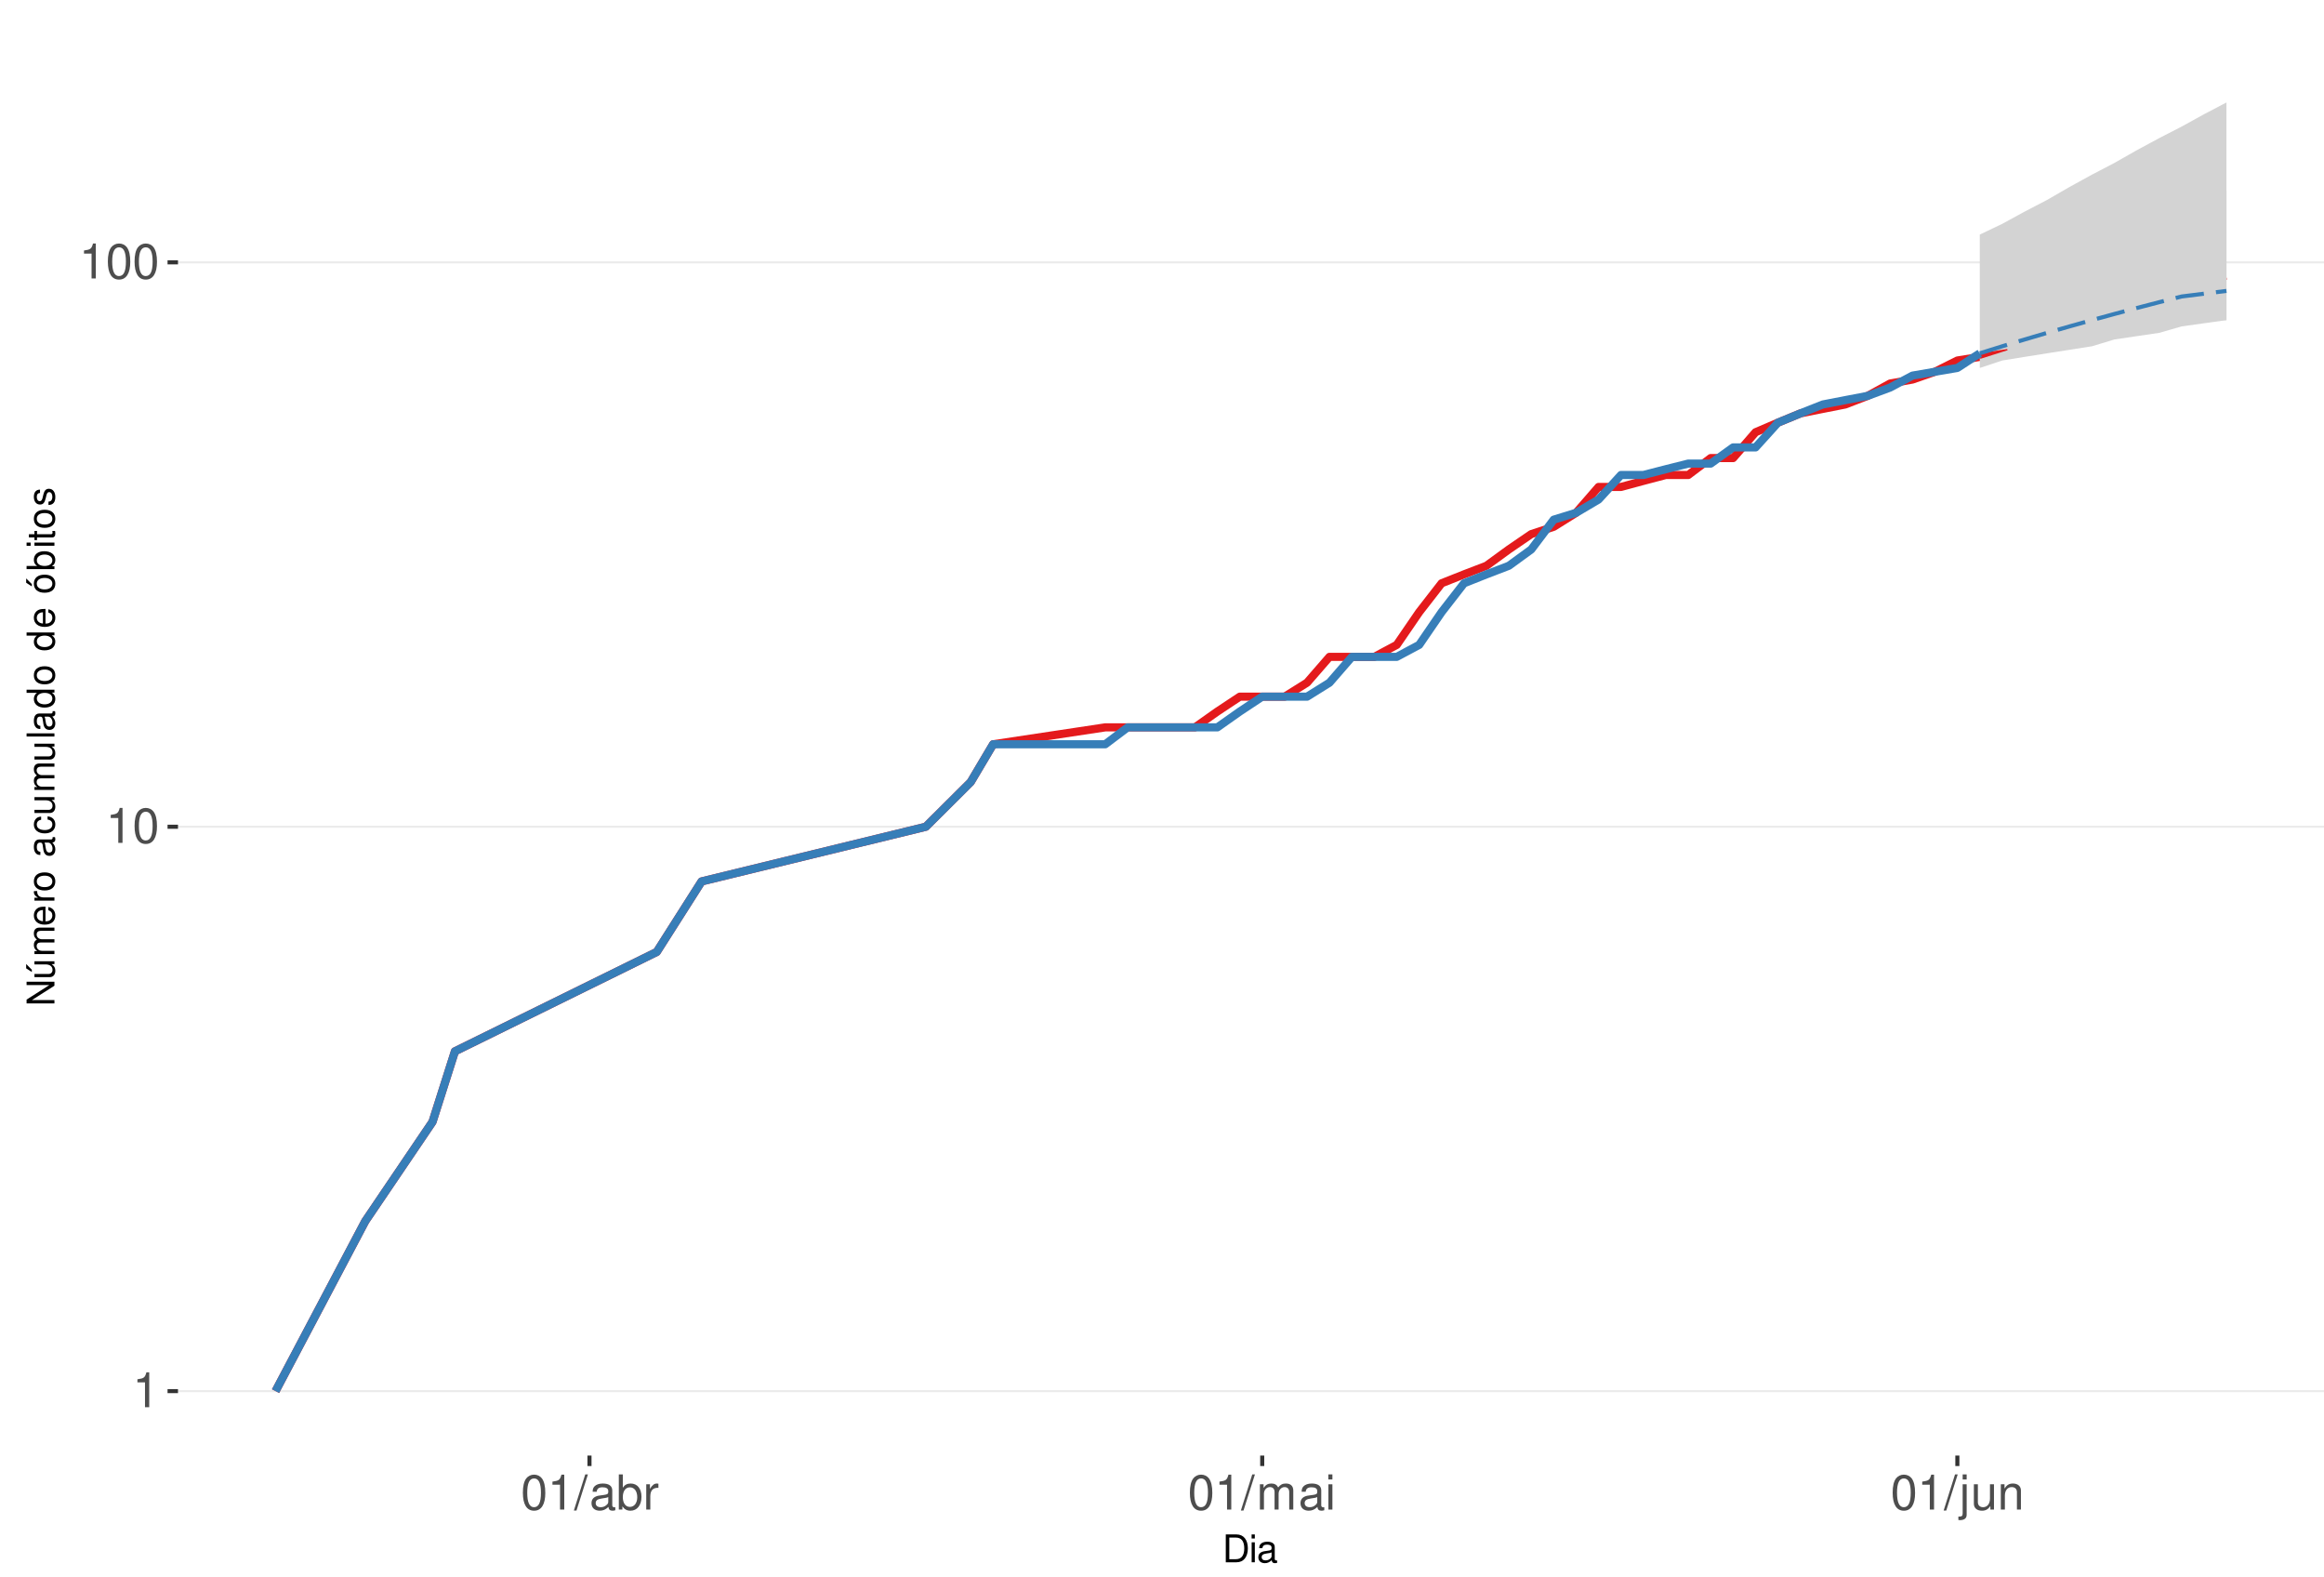
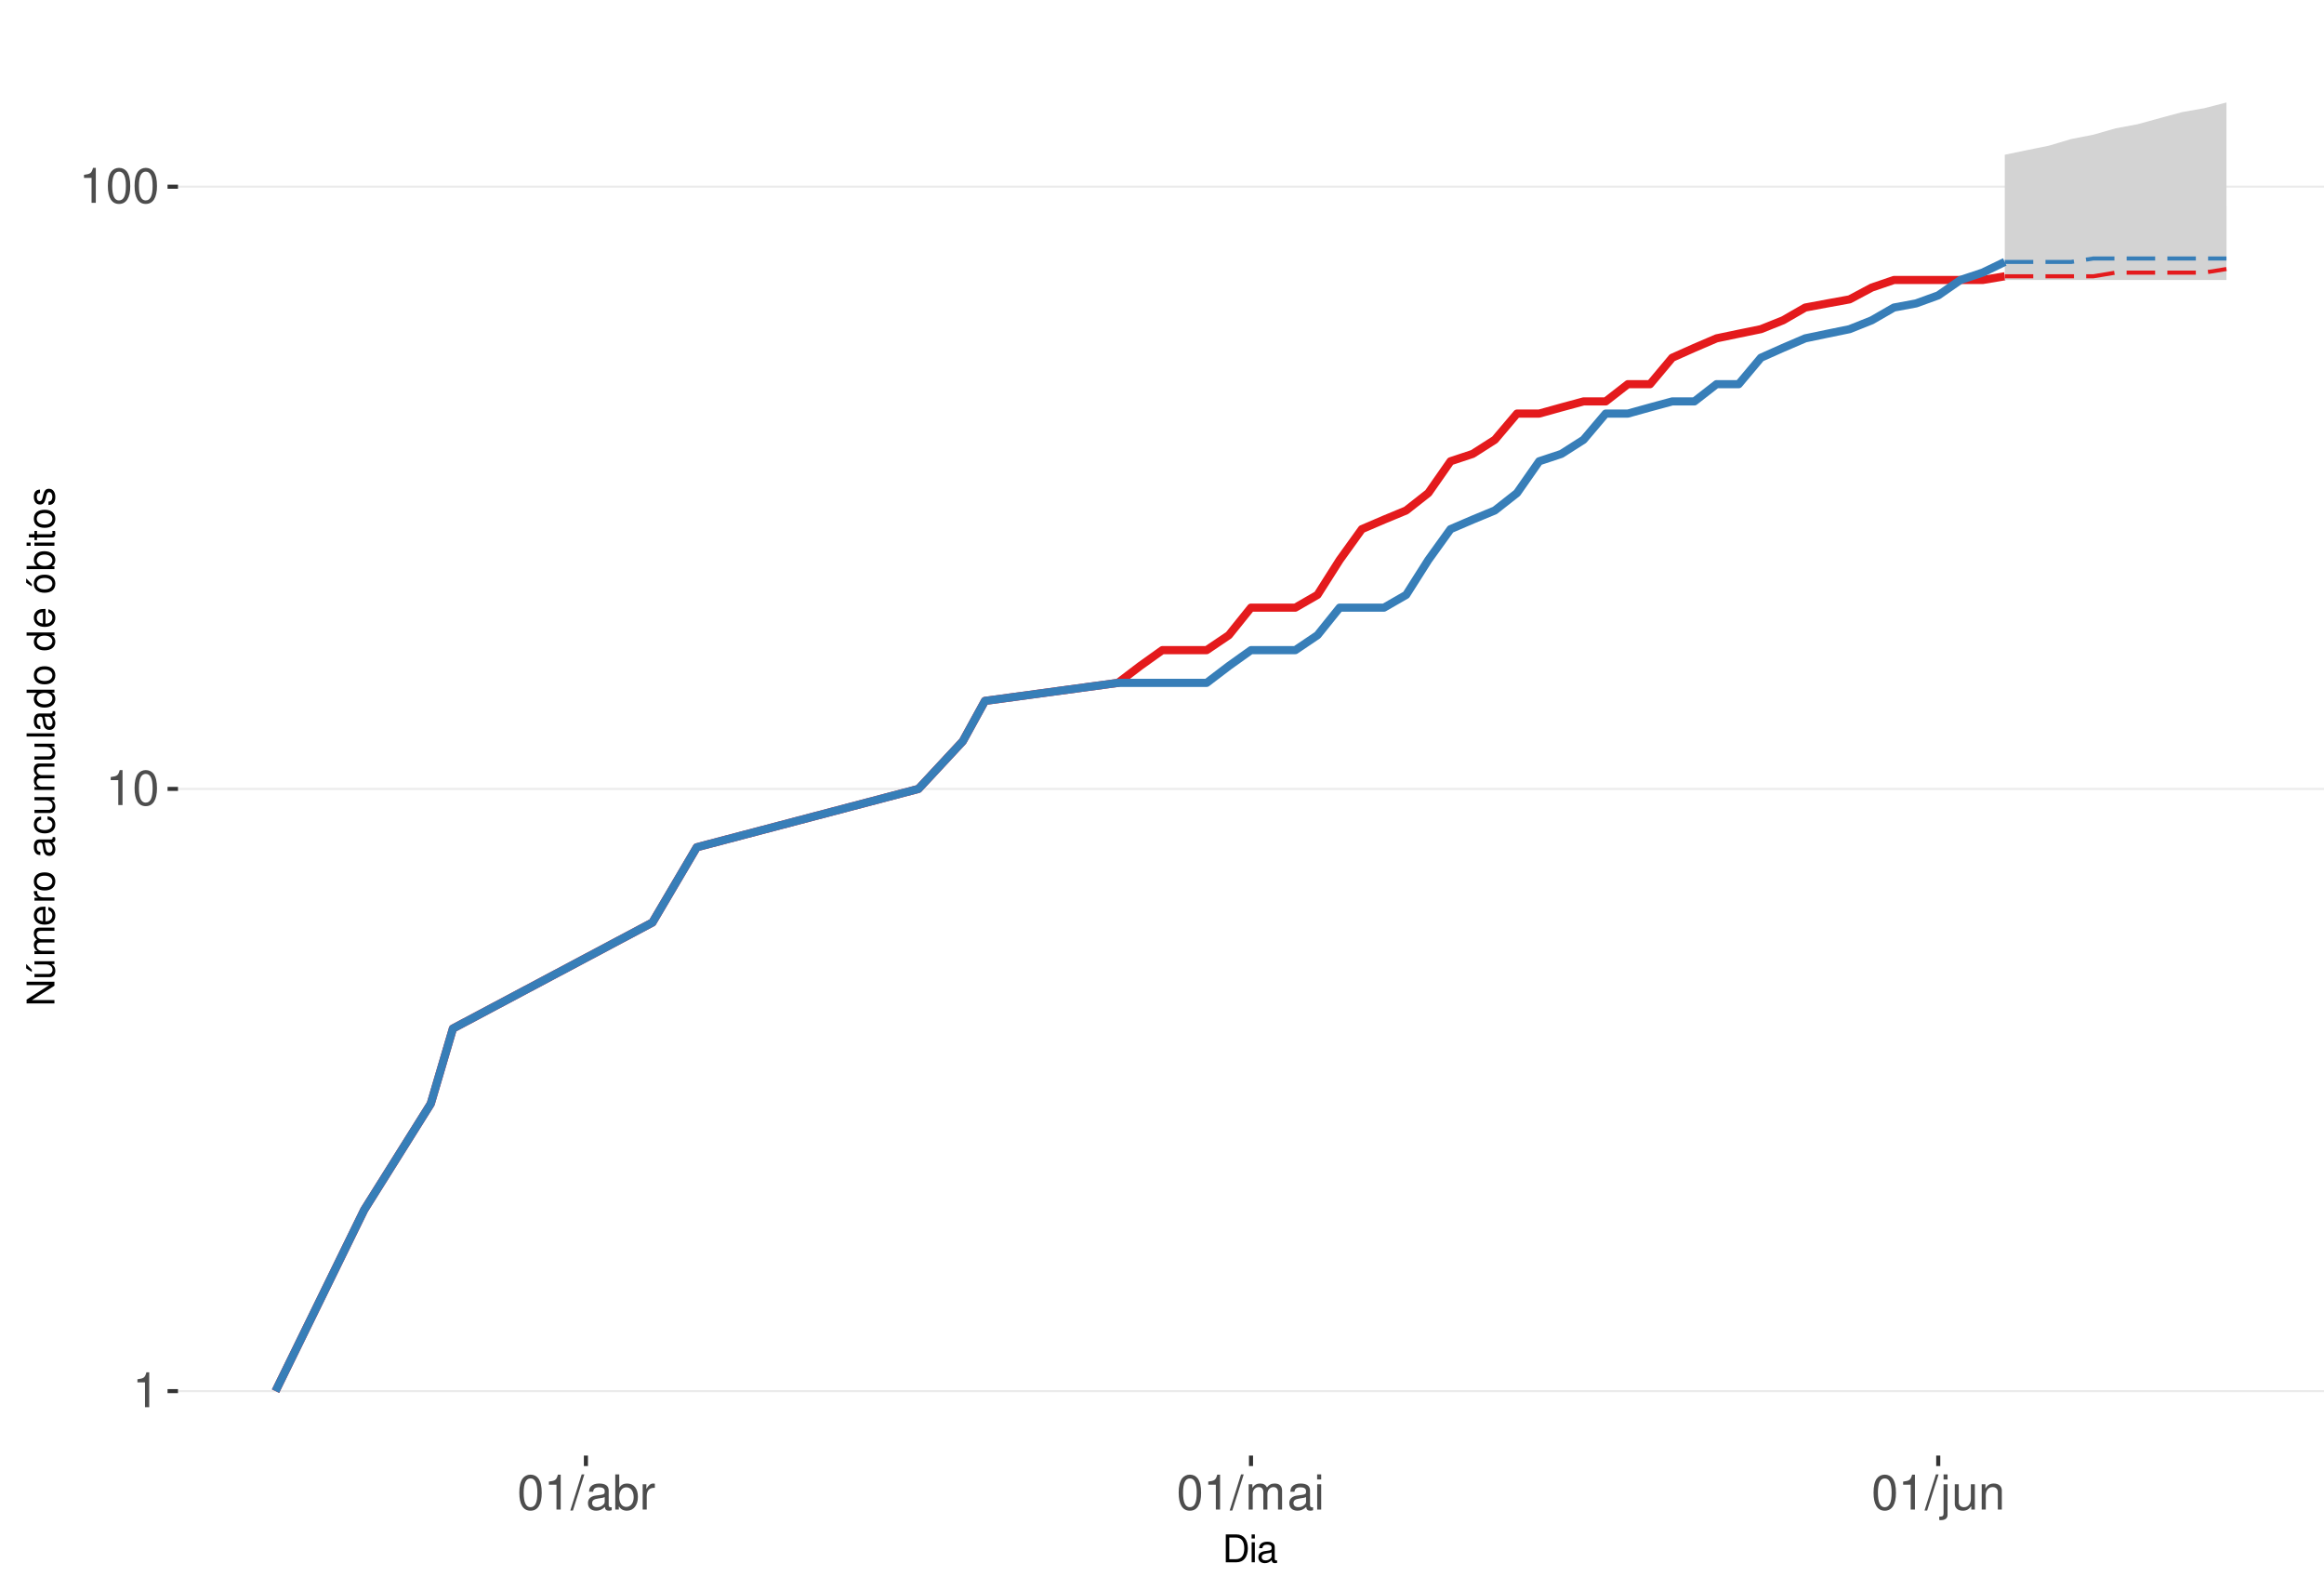
<svg xmlns="http://www.w3.org/2000/svg" xmlns:xlink="http://www.w3.org/1999/xlink" width="609pt" height="413pt" viewBox="0 0 609 413" version="1.1">
  <defs>
    <g>
      <symbol overflow="visible" id="glyph0-0">
        <path style="stroke:none;" d="" />
      </symbol>
      <symbol overflow="visible" id="glyph0-1">
        <path style="stroke:none;" d="M 3.281 -6.516 L 3.281 0 L 4.391 0 L 4.391 -9.156 L 3.656 -9.156 C 3.266 -7.75 3.016 -7.562 1.297 -7.328 L 1.297 -6.516 Z M 3.281 -6.516 " />
      </symbol>
      <symbol overflow="visible" id="glyph0-2">
        <path style="stroke:none;" d="M 3.484 -9.156 C 2.641 -9.156 1.891 -8.766 1.422 -8.156 C 0.828 -7.344 0.547 -6.125 0.547 -4.422 C 0.547 -1.344 1.562 0.297 3.484 0.297 C 5.375 0.297 6.422 -1.344 6.422 -4.359 C 6.422 -6.125 6.141 -7.312 5.547 -8.156 C 5.078 -8.781 4.328 -9.156 3.484 -9.156 Z M 3.484 -8.156 C 4.688 -8.156 5.281 -6.938 5.281 -4.453 C 5.281 -1.844 4.703 -0.625 3.453 -0.625 C 2.281 -0.625 1.688 -1.891 1.688 -4.422 C 1.688 -6.938 2.281 -8.156 3.484 -8.156 Z M 3.484 -8.156 " />
      </symbol>
      <symbol overflow="visible" id="glyph0-3">
        <path style="stroke:none;" d="M 2.891 -9.219 L -0.094 0.25 L 0.594 0.25 L 3.594 -9.219 Z M 2.891 -9.219 " />
      </symbol>
      <symbol overflow="visible" id="glyph0-4">
        <path style="stroke:none;" d="M 6.766 -0.625 C 6.656 -0.594 6.609 -0.594 6.547 -0.594 C 6.172 -0.594 5.969 -0.781 5.969 -1.109 L 5.969 -5.016 C 5.969 -6.188 5.109 -6.828 3.484 -6.828 C 2.5 -6.828 1.734 -6.547 1.281 -6.047 C 0.969 -5.703 0.844 -5.328 0.828 -4.672 L 1.891 -4.672 C 1.969 -5.484 2.453 -5.844 3.438 -5.844 C 4.406 -5.844 4.922 -5.5 4.922 -4.859 L 4.922 -4.578 C 4.906 -4.125 4.688 -3.969 3.828 -3.844 C 2.328 -3.656 2.094 -3.609 1.703 -3.438 C 0.922 -3.109 0.531 -2.531 0.531 -1.672 C 0.531 -0.469 1.359 0.297 2.703 0.297 C 3.547 0.297 4.219 0 4.969 -0.688 C 5.031 0 5.359 0.297 6.047 0.297 C 6.281 0.297 6.422 0.266 6.766 0.172 Z M 4.922 -2.094 C 4.922 -1.734 4.828 -1.516 4.5 -1.234 C 4.078 -0.828 3.562 -0.625 2.938 -0.625 C 2.109 -0.625 1.625 -1.031 1.625 -1.703 C 1.625 -2.391 2.094 -2.75 3.234 -2.906 C 4.359 -3.062 4.562 -3.109 4.922 -3.281 Z M 4.922 -2.094 " />
      </symbol>
      <symbol overflow="visible" id="glyph0-5">
        <path style="stroke:none;" d="M 0.688 -9.219 L 0.688 0 L 1.625 0 L 1.625 -0.844 C 2.141 -0.078 2.812 0.297 3.734 0.297 C 5.484 0.297 6.625 -1.141 6.625 -3.344 C 6.625 -5.5 5.547 -6.828 3.781 -6.828 C 2.875 -6.828 2.234 -6.484 1.734 -5.734 L 1.734 -9.219 Z M 3.578 -5.828 C 4.766 -5.828 5.516 -4.812 5.516 -3.234 C 5.516 -1.719 4.734 -0.703 3.578 -0.703 C 2.453 -0.703 1.734 -1.703 1.734 -3.266 C 1.734 -4.828 2.453 -5.828 3.578 -5.828 Z M 3.578 -5.828 " />
      </symbol>
      <symbol overflow="visible" id="glyph0-6">
        <path style="stroke:none;" d="M 0.875 -6.625 L 0.875 0 L 1.938 0 L 1.938 -3.438 C 1.953 -5.031 2.609 -5.75 4.062 -5.703 L 4.062 -6.781 C 3.891 -6.812 3.781 -6.828 3.656 -6.828 C 2.969 -6.828 2.453 -6.422 1.844 -5.422 L 1.844 -6.625 Z M 0.875 -6.625 " />
      </symbol>
      <symbol overflow="visible" id="glyph0-7">
        <path style="stroke:none;" d="M 0.891 -6.625 L 0.891 0 L 1.953 0 L 1.953 -4.156 C 1.953 -5.125 2.641 -5.891 3.5 -5.891 C 4.297 -5.891 4.734 -5.422 4.734 -4.562 L 4.734 0 L 5.797 0 L 5.797 -4.156 C 5.797 -5.125 6.5 -5.891 7.359 -5.891 C 8.125 -5.891 8.578 -5.406 8.578 -4.562 L 8.578 0 L 9.641 0 L 9.641 -4.969 C 9.641 -6.156 8.953 -6.828 7.719 -6.828 C 6.828 -6.828 6.297 -6.562 5.688 -5.812 C 5.297 -6.516 4.766 -6.828 3.891 -6.828 C 3.016 -6.828 2.422 -6.5 1.859 -5.688 L 1.859 -6.625 Z M 0.891 -6.625 " />
      </symbol>
      <symbol overflow="visible" id="glyph0-8">
        <path style="stroke:none;" d="M 1.891 -6.625 L 0.844 -6.625 L 0.844 0 L 1.891 0 Z M 1.891 -9.219 L 0.828 -9.219 L 0.828 -7.891 L 1.891 -7.891 Z M 1.891 -9.219 " />
      </symbol>
      <symbol overflow="visible" id="glyph0-9">
        <path style="stroke:none;" d="M 0.891 -6.625 L 0.891 0.969 C 0.891 1.625 0.688 1.828 0.031 1.828 C -0.047 1.828 -0.094 1.828 -0.234 1.828 L -0.234 2.719 C -0.094 2.75 -0.031 2.766 0.125 2.766 C 1.312 2.766 1.938 2.297 1.938 1.375 L 1.938 -6.625 Z M 1.938 -9.219 L 0.891 -9.219 L 0.891 -7.891 L 1.938 -7.891 Z M 1.938 -9.219 " />
      </symbol>
      <symbol overflow="visible" id="glyph0-10">
        <path style="stroke:none;" d="M 6.094 0 L 6.094 -6.625 L 5.047 -6.625 L 5.047 -2.875 C 5.047 -1.516 4.344 -0.625 3.234 -0.625 C 2.406 -0.625 1.875 -1.141 1.875 -1.938 L 1.875 -6.625 L 0.828 -6.625 L 0.828 -1.516 C 0.828 -0.422 1.641 0.297 2.938 0.297 C 3.906 0.297 4.531 -0.047 5.156 -0.922 L 5.156 0 Z M 6.094 0 " />
      </symbol>
      <symbol overflow="visible" id="glyph0-11">
        <path style="stroke:none;" d="M 0.891 -6.625 L 0.891 0 L 1.953 0 L 1.953 -3.656 C 1.953 -5.016 2.656 -5.891 3.75 -5.891 C 4.578 -5.891 5.109 -5.391 5.109 -4.594 L 5.109 0 L 6.156 0 L 6.156 -5.016 C 6.156 -6.109 5.344 -6.828 4.062 -6.828 C 3.078 -6.828 2.438 -6.438 1.859 -5.516 L 1.859 -6.625 Z M 0.891 -6.625 " />
      </symbol>
      <symbol overflow="visible" id="glyph1-0">
        <path style="stroke:none;" d="" />
      </symbol>
      <symbol overflow="visible" id="glyph1-1">
        <path style="stroke:none;" d="M 0.891 0 L 3.703 0 C 5.547 0 6.672 -1.375 6.672 -3.656 C 6.672 -5.906 5.547 -7.297 3.703 -7.297 L 0.891 -7.297 Z M 1.812 -0.812 L 1.812 -6.469 L 3.547 -6.469 C 4.984 -6.469 5.734 -5.5 5.734 -3.641 C 5.734 -1.797 4.984 -0.812 3.547 -0.812 Z M 1.812 -0.812 " />
      </symbol>
      <symbol overflow="visible" id="glyph1-2">
        <path style="stroke:none;" d="M 1.5 -5.234 L 0.672 -5.234 L 0.672 0 L 1.5 0 Z M 1.5 -7.297 L 0.656 -7.297 L 0.656 -6.234 L 1.5 -6.234 Z M 1.5 -7.297 " />
      </symbol>
      <symbol overflow="visible" id="glyph1-3">
        <path style="stroke:none;" d="M 5.344 -0.484 C 5.266 -0.469 5.219 -0.469 5.172 -0.469 C 4.875 -0.469 4.719 -0.625 4.719 -0.875 L 4.719 -3.953 C 4.719 -4.891 4.047 -5.391 2.75 -5.391 C 1.984 -5.391 1.375 -5.172 1.016 -4.781 C 0.766 -4.516 0.672 -4.203 0.656 -3.688 L 1.484 -3.688 C 1.562 -4.328 1.938 -4.625 2.719 -4.625 C 3.484 -4.625 3.891 -4.344 3.891 -3.844 L 3.891 -3.625 C 3.875 -3.266 3.703 -3.125 3.016 -3.047 C 1.844 -2.891 1.656 -2.844 1.344 -2.719 C 0.734 -2.453 0.422 -2 0.422 -1.312 C 0.422 -0.375 1.078 0.234 2.141 0.234 C 2.797 0.234 3.328 0 3.922 -0.547 C 3.984 0 4.234 0.234 4.781 0.234 C 4.953 0.234 5.062 0.203 5.344 0.141 Z M 3.891 -1.656 C 3.891 -1.375 3.812 -1.203 3.562 -0.969 C 3.219 -0.656 2.812 -0.5 2.312 -0.5 C 1.672 -0.5 1.297 -0.812 1.297 -1.344 C 1.297 -1.891 1.656 -2.172 2.547 -2.297 C 3.438 -2.422 3.609 -2.453 3.891 -2.594 Z M 3.891 -1.656 " />
      </symbol>
      <symbol overflow="visible" id="glyph2-0">
        <path style="stroke:none;" d="" />
      </symbol>
      <symbol overflow="visible" id="glyph2-1">
        <path style="stroke:none;" d="M -7.297 -6.453 L -7.297 -5.578 L -1.328 -5.578 L -7.297 -1.766 L -7.297 -0.766 L 0 -0.766 L 0 -1.641 L -5.906 -1.641 L 0 -5.406 L 0 -6.453 Z M -7.297 -6.453 " />
      </symbol>
      <symbol overflow="visible" id="glyph2-2">
        <path style="stroke:none;" d="M 0 -4.812 L -5.234 -4.812 L -5.234 -3.984 L -2.266 -3.984 C -1.203 -3.984 -0.5 -3.438 -0.5 -2.562 C -0.5 -1.906 -0.906 -1.484 -1.531 -1.484 L -5.234 -1.484 L -5.234 -0.656 L -1.203 -0.656 C -0.328 -0.656 0.234 -1.297 0.234 -2.312 C 0.234 -3.094 -0.047 -3.578 -0.734 -4.062 L 0 -4.062 Z M -7.406 -2.953 L -5.922 -2 L -5.922 -2.594 L -7.406 -4.094 Z M -7.406 -2.953 " />
      </symbol>
      <symbol overflow="visible" id="glyph2-3">
        <path style="stroke:none;" d="M -5.234 -0.703 L 0 -0.703 L 0 -1.547 L -3.297 -1.547 C -4.047 -1.547 -4.656 -2.094 -4.656 -2.766 C -4.656 -3.391 -4.281 -3.734 -3.609 -3.734 L 0 -3.734 L 0 -4.578 L -3.297 -4.578 C -4.047 -4.578 -4.656 -5.125 -4.656 -5.812 C -4.656 -6.422 -4.266 -6.781 -3.609 -6.781 L 0 -6.781 L 0 -7.625 L -3.938 -7.625 C -4.875 -7.625 -5.391 -7.078 -5.391 -6.094 C -5.391 -5.406 -5.188 -4.984 -4.594 -4.484 C -5.156 -4.188 -5.391 -3.766 -5.391 -3.078 C -5.391 -2.375 -5.125 -1.906 -4.5 -1.469 L -5.234 -1.469 Z M -5.234 -0.703 " />
      </symbol>
      <symbol overflow="visible" id="glyph2-4">
        <path style="stroke:none;" d="M -2.344 -5.125 C -3.141 -5.125 -3.625 -5.062 -4.016 -4.922 C -4.875 -4.578 -5.391 -3.781 -5.391 -2.797 C -5.391 -1.344 -4.281 -0.406 -2.547 -0.406 C -0.812 -0.406 0.234 -1.297 0.234 -2.781 C 0.234 -3.984 -0.453 -4.812 -1.594 -5.016 L -1.594 -4.188 C -0.906 -3.953 -0.547 -3.484 -0.547 -2.812 C -0.547 -2.281 -0.781 -1.828 -1.219 -1.547 C -1.516 -1.344 -1.812 -1.281 -2.344 -1.266 Z M -3.016 -1.297 C -3.984 -1.359 -4.625 -1.953 -4.625 -2.797 C -4.625 -3.641 -3.953 -4.234 -3.016 -4.234 Z M -3.016 -1.297 " />
      </symbol>
      <symbol overflow="visible" id="glyph2-5">
        <path style="stroke:none;" d="M -5.234 -0.688 L 0 -0.688 L 0 -1.531 L -2.719 -1.531 C -3.984 -1.547 -4.547 -2.062 -4.516 -3.203 L -5.359 -3.203 C -5.375 -3.062 -5.391 -2.984 -5.391 -2.891 C -5.391 -2.344 -5.062 -1.938 -4.297 -1.453 L -5.234 -1.453 Z M -5.234 -0.688 " />
      </symbol>
      <symbol overflow="visible" id="glyph2-6">
        <path style="stroke:none;" d="M -5.391 -2.719 C -5.391 -1.234 -4.344 -0.359 -2.578 -0.359 C -0.812 -0.359 0.234 -1.234 0.234 -2.734 C 0.234 -4.203 -0.812 -5.094 -2.547 -5.094 C -4.359 -5.094 -5.391 -4.234 -5.391 -2.719 Z M -4.625 -2.734 C -4.625 -3.672 -3.844 -4.234 -2.547 -4.234 C -1.312 -4.234 -0.547 -3.656 -0.547 -2.734 C -0.547 -1.797 -1.312 -1.234 -2.578 -1.234 C -3.844 -1.234 -4.625 -1.797 -4.625 -2.734 Z M -4.625 -2.734 " />
      </symbol>
      <symbol overflow="visible" id="glyph2-7">
        <path style="stroke:none;" d="" />
      </symbol>
      <symbol overflow="visible" id="glyph2-8">
        <path style="stroke:none;" d="M -0.484 -5.344 C -0.469 -5.266 -0.469 -5.219 -0.469 -5.172 C -0.469 -4.875 -0.625 -4.719 -0.875 -4.719 L -3.953 -4.719 C -4.891 -4.719 -5.391 -4.047 -5.391 -2.75 C -5.391 -1.984 -5.172 -1.375 -4.781 -1.016 C -4.516 -0.766 -4.203 -0.672 -3.688 -0.656 L -3.688 -1.484 C -4.328 -1.562 -4.625 -1.938 -4.625 -2.719 C -4.625 -3.484 -4.344 -3.891 -3.844 -3.891 L -3.625 -3.891 C -3.266 -3.875 -3.125 -3.703 -3.047 -3.016 C -2.891 -1.844 -2.844 -1.656 -2.719 -1.344 C -2.453 -0.734 -2 -0.422 -1.312 -0.422 C -0.375 -0.422 0.234 -1.078 0.234 -2.141 C 0.234 -2.797 0 -3.328 -0.547 -3.922 C 0 -3.984 0.234 -4.234 0.234 -4.781 C 0.234 -4.953 0.203 -5.062 0.141 -5.344 Z M -1.656 -3.891 C -1.375 -3.891 -1.203 -3.812 -0.969 -3.562 C -0.656 -3.219 -0.5 -2.812 -0.5 -2.312 C -0.5 -1.672 -0.812 -1.297 -1.344 -1.297 C -1.891 -1.297 -2.172 -1.656 -2.297 -2.547 C -2.422 -3.438 -2.453 -3.609 -2.594 -3.891 Z M -1.656 -3.891 " />
      </symbol>
      <symbol overflow="visible" id="glyph2-9">
        <path style="stroke:none;" d="M -3.484 -4.703 C -3.984 -4.672 -4.312 -4.562 -4.609 -4.359 C -5.094 -4 -5.391 -3.375 -5.391 -2.641 C -5.391 -1.219 -4.266 -0.312 -2.531 -0.312 C -0.844 -0.312 0.234 -1.203 0.234 -2.625 C 0.234 -3.875 -0.516 -4.672 -1.797 -4.766 L -1.797 -3.938 C -0.953 -3.797 -0.547 -3.359 -0.547 -2.656 C -0.547 -1.734 -1.297 -1.188 -2.531 -1.188 C -3.844 -1.188 -4.625 -1.719 -4.625 -2.625 C -4.625 -3.328 -4.203 -3.766 -3.484 -3.875 Z M -3.484 -4.703 " />
      </symbol>
      <symbol overflow="visible" id="glyph2-10">
        <path style="stroke:none;" d="M 0 -4.812 L -5.234 -4.812 L -5.234 -3.984 L -2.266 -3.984 C -1.203 -3.984 -0.5 -3.438 -0.5 -2.562 C -0.5 -1.906 -0.906 -1.484 -1.531 -1.484 L -5.234 -1.484 L -5.234 -0.656 L -1.203 -0.656 C -0.328 -0.656 0.234 -1.297 0.234 -2.312 C 0.234 -3.094 -0.047 -3.578 -0.734 -4.062 L 0 -4.062 Z M 0 -4.812 " />
      </symbol>
      <symbol overflow="visible" id="glyph2-11">
        <path style="stroke:none;" d="M -7.297 -1.516 L -7.297 -0.688 L 0 -0.688 L 0 -1.516 Z M -7.297 -1.516 " />
      </symbol>
      <symbol overflow="visible" id="glyph2-12">
        <path style="stroke:none;" d="M -7.297 -4.953 L -7.297 -4.125 L -4.578 -4.125 C -5.109 -3.766 -5.391 -3.203 -5.391 -2.516 C -5.391 -1.156 -4.297 -0.266 -2.625 -0.266 C -0.859 -0.266 0.234 -1.125 0.234 -2.547 C 0.234 -3.266 -0.047 -3.766 -0.688 -4.203 L 0 -4.203 L 0 -4.953 Z M -4.609 -2.656 C -4.609 -3.547 -3.812 -4.125 -2.562 -4.125 C -1.344 -4.125 -0.547 -3.547 -0.547 -2.656 C -0.547 -1.734 -1.359 -1.125 -2.578 -1.125 C -3.797 -1.125 -4.609 -1.734 -4.609 -2.656 Z M -4.609 -2.656 " />
      </symbol>
      <symbol overflow="visible" id="glyph2-13">
        <path style="stroke:none;" d="M -5.391 -2.719 C -5.391 -1.234 -4.344 -0.359 -2.578 -0.359 C -0.812 -0.359 0.234 -1.234 0.234 -2.734 C 0.234 -4.203 -0.812 -5.094 -2.547 -5.094 C -4.359 -5.094 -5.391 -4.234 -5.391 -2.719 Z M -4.625 -2.734 C -4.625 -3.672 -3.844 -4.234 -2.547 -4.234 C -1.312 -4.234 -0.547 -3.656 -0.547 -2.734 C -0.547 -1.797 -1.312 -1.234 -2.578 -1.234 C -3.844 -1.234 -4.625 -1.797 -4.625 -2.734 Z M -7.406 -2.984 L -5.922 -2.016 L -5.922 -2.625 L -7.406 -4.109 Z M -7.406 -2.984 " />
      </symbol>
      <symbol overflow="visible" id="glyph2-14">
        <path style="stroke:none;" d="M -7.297 -0.547 L 0 -0.547 L 0 -1.297 L -0.672 -1.297 C -0.062 -1.688 0.234 -2.219 0.234 -2.953 C 0.234 -4.328 -0.906 -5.234 -2.641 -5.234 C -4.344 -5.234 -5.391 -4.375 -5.391 -2.984 C -5.391 -2.266 -5.125 -1.766 -4.531 -1.375 L -7.297 -1.375 Z M -4.609 -2.828 C -4.609 -3.766 -3.797 -4.359 -2.547 -4.359 C -1.359 -4.359 -0.547 -3.734 -0.547 -2.828 C -0.547 -1.938 -1.344 -1.375 -2.578 -1.375 C -3.812 -1.375 -4.609 -1.938 -4.609 -2.828 Z M -4.609 -2.828 " />
      </symbol>
      <symbol overflow="visible" id="glyph2-15">
        <path style="stroke:none;" d="M -5.234 -1.5 L -5.234 -0.672 L 0 -0.672 L 0 -1.5 Z M -7.297 -1.5 L -7.297 -0.656 L -6.234 -0.656 L -6.234 -1.5 Z M -7.297 -1.5 " />
      </symbol>
      <symbol overflow="visible" id="glyph2-16">
        <path style="stroke:none;" d="M -5.234 -2.547 L -5.234 -1.688 L -6.688 -1.688 L -6.688 -0.844 L -5.234 -0.844 L -5.234 -0.141 L -4.562 -0.141 L -4.562 -0.844 L -0.594 -0.844 C -0.062 -0.844 0.234 -1.203 0.234 -1.859 C 0.234 -2.078 0.203 -2.266 0.156 -2.547 L -0.547 -2.547 C -0.516 -2.422 -0.5 -2.312 -0.5 -2.141 C -0.5 -1.781 -0.594 -1.688 -0.969 -1.688 L -4.562 -1.688 L -4.562 -2.547 Z M -5.234 -2.547 " />
      </symbol>
      <symbol overflow="visible" id="glyph2-17">
        <path style="stroke:none;" d="M -3.781 -4.375 C -4.812 -4.375 -5.391 -3.688 -5.391 -2.484 C -5.391 -1.266 -4.766 -0.469 -3.797 -0.469 C -2.969 -0.469 -2.578 -0.891 -2.281 -2.125 L -2.094 -2.906 C -1.953 -3.484 -1.734 -3.719 -1.375 -3.719 C -0.875 -3.719 -0.547 -3.234 -0.547 -2.5 C -0.547 -2.047 -0.672 -1.672 -0.891 -1.453 C -1.047 -1.328 -1.188 -1.266 -1.562 -1.219 L -1.562 -0.344 C -0.344 -0.375 0.234 -1.062 0.234 -2.438 C 0.234 -3.75 -0.422 -4.594 -1.438 -4.594 C -2.203 -4.594 -2.641 -4.156 -2.891 -3.109 L -3.078 -2.312 C -3.234 -1.625 -3.453 -1.344 -3.828 -1.344 C -4.312 -1.344 -4.625 -1.766 -4.625 -2.453 C -4.625 -3.125 -4.328 -3.484 -3.781 -3.5 Z M -3.781 -4.375 " />
      </symbol>
    </g>
    <clipPath id="clip1">
      <path d="M 46.645 9.961 L 609 9.961 L 609 381.328 L 46.645 381.328 Z M 46.645 9.961 " />
    </clipPath>
    <clipPath id="clip2">
      <path d="M 46.645 364 L 609 364 L 609 365 L 46.645 365 Z M 46.645 364 " />
    </clipPath>
    <clipPath id="clip3">
-       <path d="M 46.645 216 L 609 216 L 609 217 L 46.645 217 Z M 46.645 216 " />
+       <path d="M 46.645 206 L 609 206 L 609 207 L 46.645 207 Z M 46.645 206 " />
    </clipPath>
    <clipPath id="clip4">
-       <path d="M 46.645 68 L 609 68 L 609 69 L 46.645 69 Z M 46.645 68 " />
+       <path d="M 46.645 48 L 609 48 L 609 50 L 46.645 50 Z M 46.645 48 " />
    </clipPath>
  </defs>
  <g id="surface245">
    <rect x="0" y="0" width="609" height="413" style="fill:rgb(100%,100%,100%);fill-opacity:1;stroke:none;" />
    <rect x="0" y="0" width="609" height="413" style="fill:rgb(100%,100%,100%);fill-opacity:1;stroke:none;" />
    <path style="fill:none;stroke-width:1.067;stroke-linecap:round;stroke-linejoin:round;stroke:rgb(100%,100%,100%);stroke-opacity:1;stroke-miterlimit:10;" d="M 0 413 L 609 413 L 609 0 L 0 0 Z M 0 413 " />
    <g clip-path="url(#clip1)" clip-rule="nonzero">
      <path style=" stroke:none;fill-rule:nonzero;fill:rgb(100%,100%,100%);fill-opacity:1;" d="M 46.645 381.328 L 609 381.328 L 609 9.961 L 46.645 9.961 Z M 46.645 381.328 " />
    </g>
    <g clip-path="url(#clip2)" clip-rule="nonzero">
      <path style="fill:none;stroke-width:0.533;stroke-linecap:butt;stroke-linejoin:round;stroke:rgb(92.157%,92.157%,92.157%);stroke-opacity:1;stroke-miterlimit:10;" d="M 46.645 364.449 L 609 364.449 " />
    </g>
    <g clip-path="url(#clip3)" clip-rule="nonzero">
-       <path style="fill:none;stroke-width:0.533;stroke-linecap:butt;stroke-linejoin:round;stroke:rgb(92.157%,92.157%,92.157%);stroke-opacity:1;stroke-miterlimit:10;" d="M 46.645 216.59 L 609 216.59 " />
+       <path style="fill:none;stroke-width:0.533;stroke-linecap:butt;stroke-linejoin:round;stroke:rgb(92.157%,92.157%,92.157%);stroke-opacity:1;stroke-miterlimit:10;" d="M 46.645 206.68 L 609 206.68 " />
    </g>
    <g clip-path="url(#clip4)" clip-rule="nonzero">
-       <path style="fill:none;stroke-width:0.533;stroke-linecap:butt;stroke-linejoin:round;stroke:rgb(92.157%,92.157%,92.157%);stroke-opacity:1;stroke-miterlimit:10;" d="M 46.645 68.73 L 609 68.73 " />
-     </g>
-     <path style="fill:none;stroke-width:2.134;stroke-linecap:butt;stroke-linejoin:round;stroke:rgb(89.412%,10.196%,10.98%);stroke-opacity:1;stroke-miterlimit:10;" d="M 72.207 364.449 L 95.711 319.938 L 113.34 293.902 L 119.215 275.43 L 172.102 249.391 L 183.855 230.918 L 242.617 216.59 L 254.371 204.883 L 260.246 194.984 L 289.629 190.555 L 313.133 190.555 L 319.008 186.41 L 324.883 182.516 L 336.637 182.516 L 342.512 178.848 L 348.391 172.082 L 360.141 172.082 L 366.02 168.945 L 371.895 160.371 L 377.77 152.809 L 383.648 150.473 L 389.523 148.219 L 395.398 143.938 L 401.273 139.922 L 407.152 138.008 L 413.027 134.336 L 418.902 127.57 L 424.781 127.57 L 430.656 125.984 L 436.531 124.438 L 442.41 124.438 L 448.285 120.008 L 454.16 120.008 L 460.039 113.242 L 465.914 110.723 L 471.789 108.301 L 477.668 107.121 L 483.543 105.965 L 489.418 103.711 L 495.297 100.473 L 501.172 99.43 L 507.047 97.391 L 512.922 94.449 L 518.801 93.496 " />
-     <path style=" stroke:none;fill-rule:nonzero;fill:rgb(82.745%,82.745%,82.745%);fill-opacity:1;" d="M 518.801 61.453 L 524.676 58.648 L 530.551 55.438 L 536.43 52.379 L 542.305 48.988 L 548.18 45.762 L 554.059 42.695 L 559.934 39.359 L 565.809 36.188 L 571.688 33.164 L 577.562 29.926 L 583.438 26.844 L 583.438 83.867 L 577.562 84.688 L 571.688 85.516 L 565.809 87.203 L 559.934 88.066 L 554.059 88.941 L 548.18 90.723 L 542.305 91.637 L 536.43 92.559 L 530.551 93.496 L 524.676 94.449 L 518.801 96.395 Z M 518.801 61.453 " />
-     <path style="fill:none;stroke-width:1.067;stroke-linecap:butt;stroke-linejoin:round;stroke:rgb(89.412%,10.196%,10.98%);stroke-opacity:1;stroke-dasharray:7.469,3.201;stroke-miterlimit:10;" d="M 518.801 93.496 L 524.676 91.637 L 530.551 89.824 L 536.43 87.203 L 542.305 85.516 L 548.18 83.867 L 554.059 82.262 L 559.934 79.926 L 565.809 78.418 L 571.688 76.215 L 577.562 74.086 L 583.438 72.703 " />
-     <path style="fill:none;stroke-width:2.134;stroke-linecap:butt;stroke-linejoin:round;stroke:rgb(21.569%,49.412%,72.157%);stroke-opacity:1;stroke-miterlimit:10;" d="M 72.207 364.449 L 95.711 319.938 L 113.34 293.902 L 119.215 275.43 L 172.102 249.391 L 183.855 230.918 L 242.617 216.59 L 254.371 204.883 L 260.246 194.984 L 289.629 194.984 L 295.504 190.555 L 319.008 190.555 L 324.883 186.41 L 330.762 182.516 L 342.512 182.516 L 348.391 178.848 L 354.266 172.082 L 366.02 172.082 L 371.895 168.945 L 377.77 160.371 L 383.648 152.809 L 389.523 150.473 L 395.398 148.219 L 401.273 143.938 L 407.152 136.145 L 413.027 134.336 L 418.902 130.863 L 424.781 124.438 L 430.656 124.438 L 436.531 122.926 L 442.41 121.449 L 448.285 121.449 L 454.16 117.215 L 460.039 117.215 L 465.914 110.723 L 471.789 108.301 L 477.668 105.965 L 483.543 104.828 L 489.418 103.711 L 495.297 101.535 L 501.172 98.402 L 507.047 97.391 L 512.922 96.395 L 518.801 92.559 " />
-     <path style=" stroke:none;fill-rule:nonzero;fill:rgb(82.745%,82.745%,82.745%);fill-opacity:1;" d="M 518.801 92.559 L 524.676 86.355 L 530.551 80.695 L 536.43 76.215 L 542.305 71.352 L 548.18 66.832 L 554.059 62.609 L 559.934 59.199 L 565.809 55.961 L 571.688 52.879 L 577.562 50.902 L 583.438 49.938 L 583.438 83.867 L 577.562 83.867 L 571.688 84.688 L 565.809 85.516 L 559.934 86.355 L 554.059 87.203 L 548.18 88.066 L 542.305 88.941 L 536.43 89.824 L 530.551 90.723 L 524.676 91.637 Z M 518.801 92.559 " />
-     <path style="fill:none;stroke-width:1.067;stroke-linecap:butt;stroke-linejoin:round;stroke:rgb(21.569%,49.412%,72.157%);stroke-opacity:1;stroke-dasharray:7.469,3.201;stroke-miterlimit:10;" d="M 518.801 92.559 L 524.676 90.723 L 530.551 88.941 L 536.43 87.203 L 542.305 85.516 L 548.18 83.867 L 554.059 82.262 L 559.934 80.695 L 565.809 79.168 L 571.688 77.676 L 577.562 76.941 L 583.438 76.215 " />
+       <path style="fill:none;stroke-width:0.533;stroke-linecap:butt;stroke-linejoin:round;stroke:rgb(92.157%,92.157%,92.157%);stroke-opacity:1;stroke-miterlimit:10;" d="M 46.645 48.91 L 609 48.91 " />
+     </g>
+     <path style="fill:none;stroke-width:2.134;stroke-linecap:butt;stroke-linejoin:round;stroke:rgb(89.412%,10.196%,10.98%);stroke-opacity:1;stroke-miterlimit:10;" d="M 72.207 364.449 L 95.445 316.957 L 112.871 289.172 L 118.684 269.461 L 170.969 241.68 L 182.586 221.969 L 240.68 206.68 L 252.301 194.188 L 258.109 183.625 L 292.965 178.898 L 298.773 174.477 L 304.586 170.324 L 316.203 170.324 L 322.012 166.406 L 327.824 159.188 L 339.441 159.188 L 345.25 155.844 L 351.059 146.695 L 356.871 138.625 L 362.68 136.133 L 368.488 133.727 L 374.297 129.16 L 380.109 120.844 L 385.918 118.914 L 391.727 115.207 L 397.535 108.352 L 403.344 108.352 L 409.156 106.738 L 414.965 105.164 L 420.773 105.164 L 426.582 100.645 L 432.395 100.645 L 438.203 93.719 L 444.012 91.133 L 449.82 88.641 L 455.629 87.426 L 461.441 86.234 L 467.25 83.914 L 473.059 80.57 L 478.867 79.488 L 484.68 78.43 L 490.488 75.336 L 496.297 73.352 L 519.535 73.352 L 525.344 72.379 " />
+     <path style=" stroke:none;fill-rule:nonzero;fill:rgb(82.745%,82.745%,82.745%);fill-opacity:1;" d="M 525.344 40.539 L 531.152 39.336 L 536.961 38.152 L 542.773 36.418 L 548.582 35.285 L 554.391 33.621 L 560.199 32.535 L 566.012 30.934 L 571.82 29.371 L 577.629 28.348 L 583.438 26.844 L 583.438 73.352 L 525.344 73.352 Z M 525.344 40.539 " />
+     <path style="fill:none;stroke-width:1.067;stroke-linecap:butt;stroke-linejoin:round;stroke:rgb(89.412%,10.196%,10.98%);stroke-opacity:1;stroke-dasharray:7.469,3.201;stroke-miterlimit:10;" d="M 525.344 72.379 L 548.582 72.379 L 554.391 71.418 L 577.629 71.418 L 583.438 70.477 " />
+     <path style="fill:none;stroke-width:2.134;stroke-linecap:butt;stroke-linejoin:round;stroke:rgb(21.569%,49.412%,72.157%);stroke-opacity:1;stroke-miterlimit:10;" d="M 72.207 364.449 L 95.445 316.957 L 112.871 289.172 L 118.684 269.461 L 170.969 241.68 L 182.586 221.969 L 240.68 206.68 L 252.301 194.188 L 258.109 183.625 L 292.965 178.898 L 316.203 178.898 L 322.012 174.477 L 327.824 170.324 L 339.441 170.324 L 345.25 166.406 L 351.059 159.188 L 362.68 159.188 L 368.488 155.844 L 374.297 146.695 L 380.109 138.625 L 385.918 136.133 L 391.727 133.727 L 397.535 129.16 L 403.344 120.844 L 409.156 118.914 L 414.965 115.207 L 420.773 108.352 L 426.582 108.352 L 432.395 106.738 L 438.203 105.164 L 444.012 105.164 L 449.82 100.645 L 455.629 100.645 L 461.441 93.719 L 467.25 91.133 L 473.059 88.641 L 478.867 87.426 L 484.68 86.234 L 490.488 83.914 L 496.297 80.57 L 502.105 79.488 L 507.914 77.383 L 513.727 73.352 L 519.535 71.418 L 525.344 68.621 " />
+     <path style=" stroke:none;fill-rule:nonzero;fill:rgb(82.745%,82.745%,82.745%);fill-opacity:1;" d="M 525.344 68.621 L 531.152 66.82 L 536.961 65.062 L 542.773 63.352 L 548.582 61.68 L 554.391 60.047 L 560.199 58.453 L 566.012 56.895 L 571.82 55.375 L 577.629 54.625 L 583.438 53.883 L 583.438 68.621 Z M 525.344 68.621 " />
+     <path style="fill:none;stroke-width:1.067;stroke-linecap:butt;stroke-linejoin:round;stroke:rgb(21.569%,49.412%,72.157%);stroke-opacity:1;stroke-dasharray:7.469,3.201;stroke-miterlimit:10;" d="M 525.344 68.621 L 542.773 68.621 L 548.582 67.715 L 583.438 67.715 " />
    <g style="fill:rgb(30.196%,30.196%,30.196%);fill-opacity:1;">
      <use xlink:href="#glyph0-1" x="34.715" y="368.671" />
    </g>
    <g style="fill:rgb(30.196%,30.196%,30.196%);fill-opacity:1;">
-       <use xlink:href="#glyph0-1" x="27.715" y="220.812" />
-       <use xlink:href="#glyph0-2" x="34.715" y="220.812" />
-     </g>
-     <g style="fill:rgb(30.196%,30.196%,30.196%);fill-opacity:1;">
-       <use xlink:href="#glyph0-1" x="20.715" y="72.952" />
-       <use xlink:href="#glyph0-2" x="27.715" y="72.952" />
-       <use xlink:href="#glyph0-2" x="34.715" y="72.952" />
+       <use xlink:href="#glyph0-1" x="27.715" y="210.901" />
+       <use xlink:href="#glyph0-2" x="34.715" y="210.901" />
+     </g>
+     <g style="fill:rgb(30.196%,30.196%,30.196%);fill-opacity:1;">
+       <use xlink:href="#glyph0-1" x="20.715" y="53.132" />
+       <use xlink:href="#glyph0-2" x="27.715" y="53.132" />
+       <use xlink:href="#glyph0-2" x="34.715" y="53.132" />
    </g>
    <path style="fill:none;stroke-width:1.067;stroke-linecap:butt;stroke-linejoin:round;stroke:rgb(20%,20%,20%);stroke-opacity:1;stroke-miterlimit:10;" d="M 43.906 364.449 L 46.645 364.449 " />
-     <path style="fill:none;stroke-width:1.067;stroke-linecap:butt;stroke-linejoin:round;stroke:rgb(20%,20%,20%);stroke-opacity:1;stroke-miterlimit:10;" d="M 43.906 216.59 L 46.645 216.59 " />
-     <path style="fill:none;stroke-width:1.067;stroke-linecap:butt;stroke-linejoin:round;stroke:rgb(20%,20%,20%);stroke-opacity:1;stroke-miterlimit:10;" d="M 43.906 68.73 L 46.645 68.73 " />
-     <path style="fill:none;stroke-width:1.067;stroke-linecap:butt;stroke-linejoin:round;stroke:rgb(20%,20%,20%);stroke-opacity:1;stroke-miterlimit:10;" d="M 154.473 384.07 L 154.473 381.328 " />
-     <path style="fill:none;stroke-width:1.067;stroke-linecap:butt;stroke-linejoin:round;stroke:rgb(20%,20%,20%);stroke-opacity:1;stroke-miterlimit:10;" d="M 330.762 384.07 L 330.762 381.328 " />
-     <path style="fill:none;stroke-width:1.067;stroke-linecap:butt;stroke-linejoin:round;stroke:rgb(20%,20%,20%);stroke-opacity:1;stroke-miterlimit:10;" d="M 512.922 384.07 L 512.922 381.328 " />
-     <g style="fill:rgb(30.196%,30.196%,30.196%);fill-opacity:1;">
-       <use xlink:href="#glyph0-2" x="136.473" y="395.483" />
-       <use xlink:href="#glyph0-1" x="143.473" y="395.483" />
-       <use xlink:href="#glyph0-3" x="150.473" y="395.483" />
-       <use xlink:href="#glyph0-4" x="154.473" y="395.483" />
-       <use xlink:href="#glyph0-5" x="161.473" y="395.483" />
-       <use xlink:href="#glyph0-6" x="168.473" y="395.483" />
-     </g>
-     <g style="fill:rgb(30.196%,30.196%,30.196%);fill-opacity:1;">
-       <use xlink:href="#glyph0-2" x="311.262" y="395.483" />
-       <use xlink:href="#glyph0-1" x="318.262" y="395.483" />
-       <use xlink:href="#glyph0-3" x="325.262" y="395.483" />
-       <use xlink:href="#glyph0-7" x="329.262" y="395.483" />
-       <use xlink:href="#glyph0-4" x="340.262" y="395.483" />
-       <use xlink:href="#glyph0-8" x="347.262" y="395.483" />
-     </g>
-     <g style="fill:rgb(30.196%,30.196%,30.196%);fill-opacity:1;">
-       <use xlink:href="#glyph0-2" x="495.422" y="395.483" />
-       <use xlink:href="#glyph0-1" x="502.422" y="395.483" />
-       <use xlink:href="#glyph0-3" x="509.422" y="395.483" />
-       <use xlink:href="#glyph0-9" x="513.422" y="395.483" />
-       <use xlink:href="#glyph0-10" x="516.422" y="395.483" />
-       <use xlink:href="#glyph0-11" x="523.422" y="395.483" />
+     <path style="fill:none;stroke-width:1.067;stroke-linecap:butt;stroke-linejoin:round;stroke:rgb(20%,20%,20%);stroke-opacity:1;stroke-miterlimit:10;" d="M 43.906 206.68 L 46.645 206.68 " />
+     <path style="fill:none;stroke-width:1.067;stroke-linecap:butt;stroke-linejoin:round;stroke:rgb(20%,20%,20%);stroke-opacity:1;stroke-miterlimit:10;" d="M 43.906 48.91 L 46.645 48.91 " />
+     <path style="fill:none;stroke-width:1.067;stroke-linecap:butt;stroke-linejoin:round;stroke:rgb(20%,20%,20%);stroke-opacity:1;stroke-miterlimit:10;" d="M 153.539 384.07 L 153.539 381.328 " />
+     <path style="fill:none;stroke-width:1.067;stroke-linecap:butt;stroke-linejoin:round;stroke:rgb(20%,20%,20%);stroke-opacity:1;stroke-miterlimit:10;" d="M 327.824 384.07 L 327.824 381.328 " />
+     <path style="fill:none;stroke-width:1.067;stroke-linecap:butt;stroke-linejoin:round;stroke:rgb(20%,20%,20%);stroke-opacity:1;stroke-miterlimit:10;" d="M 507.914 384.07 L 507.914 381.328 " />
+     <g style="fill:rgb(30.196%,30.196%,30.196%);fill-opacity:1;">
+       <use xlink:href="#glyph0-2" x="135.539" y="395.483" />
+       <use xlink:href="#glyph0-1" x="142.539" y="395.483" />
+       <use xlink:href="#glyph0-3" x="149.539" y="395.483" />
+       <use xlink:href="#glyph0-4" x="153.539" y="395.483" />
+       <use xlink:href="#glyph0-5" x="160.539" y="395.483" />
+       <use xlink:href="#glyph0-6" x="167.539" y="395.483" />
+     </g>
+     <g style="fill:rgb(30.196%,30.196%,30.196%);fill-opacity:1;">
+       <use xlink:href="#glyph0-2" x="308.324" y="395.483" />
+       <use xlink:href="#glyph0-1" x="315.324" y="395.483" />
+       <use xlink:href="#glyph0-3" x="322.324" y="395.483" />
+       <use xlink:href="#glyph0-7" x="326.324" y="395.483" />
+       <use xlink:href="#glyph0-4" x="337.324" y="395.483" />
+       <use xlink:href="#glyph0-8" x="344.324" y="395.483" />
+     </g>
+     <g style="fill:rgb(30.196%,30.196%,30.196%);fill-opacity:1;">
+       <use xlink:href="#glyph0-2" x="490.414" y="395.483" />
+       <use xlink:href="#glyph0-1" x="497.414" y="395.483" />
+       <use xlink:href="#glyph0-3" x="504.414" y="395.483" />
+       <use xlink:href="#glyph0-9" x="508.414" y="395.483" />
+       <use xlink:href="#glyph0-10" x="511.414" y="395.483" />
+       <use xlink:href="#glyph0-11" x="518.414" y="395.483" />
    </g>
    <g style="fill:rgb(0%,0%,0%);fill-opacity:1;">
      <use xlink:href="#glyph1-1" x="320.324" y="409.29" />
      <use xlink:href="#glyph1-2" x="327.324" y="409.29" />
      <use xlink:href="#glyph1-3" x="329.324" y="409.29" />
    </g>
    <g style="fill:rgb(0%,0%,0%);fill-opacity:1;">
      <use xlink:href="#glyph2-1" x="14.263" y="263.645" />
      <use xlink:href="#glyph2-2" x="14.263" y="256.645" />
      <use xlink:href="#glyph2-3" x="14.263" y="250.645" />
      <use xlink:href="#glyph2-4" x="14.263" y="242.645" />
      <use xlink:href="#glyph2-5" x="14.263" y="236.645" />
      <use xlink:href="#glyph2-6" x="14.263" y="233.645" />
      <use xlink:href="#glyph2-7" x="14.263" y="227.645" />
      <use xlink:href="#glyph2-8" x="14.263" y="224.645" />
      <use xlink:href="#glyph2-9" x="14.263" y="218.645" />
      <use xlink:href="#glyph2-10" x="14.263" y="213.645" />
      <use xlink:href="#glyph2-3" x="14.263" y="207.645" />
      <use xlink:href="#glyph2-10" x="14.263" y="199.645" />
      <use xlink:href="#glyph2-11" x="14.263" y="193.645" />
      <use xlink:href="#glyph2-8" x="14.263" y="191.645" />
      <use xlink:href="#glyph2-12" x="14.263" y="185.645" />
      <use xlink:href="#glyph2-6" x="14.263" y="179.645" />
      <use xlink:href="#glyph2-7" x="14.263" y="173.645" />
      <use xlink:href="#glyph2-12" x="14.263" y="170.645" />
      <use xlink:href="#glyph2-4" x="14.263" y="164.645" />
      <use xlink:href="#glyph2-7" x="14.263" y="158.645" />
      <use xlink:href="#glyph2-13" x="14.263" y="155.645" />
      <use xlink:href="#glyph2-14" x="14.263" y="149.645" />
      <use xlink:href="#glyph2-15" x="14.263" y="143.645" />
      <use xlink:href="#glyph2-16" x="14.263" y="141.645" />
      <use xlink:href="#glyph2-6" x="14.263" y="138.645" />
      <use xlink:href="#glyph2-17" x="14.263" y="132.645" />
    </g>
  </g>
</svg>
